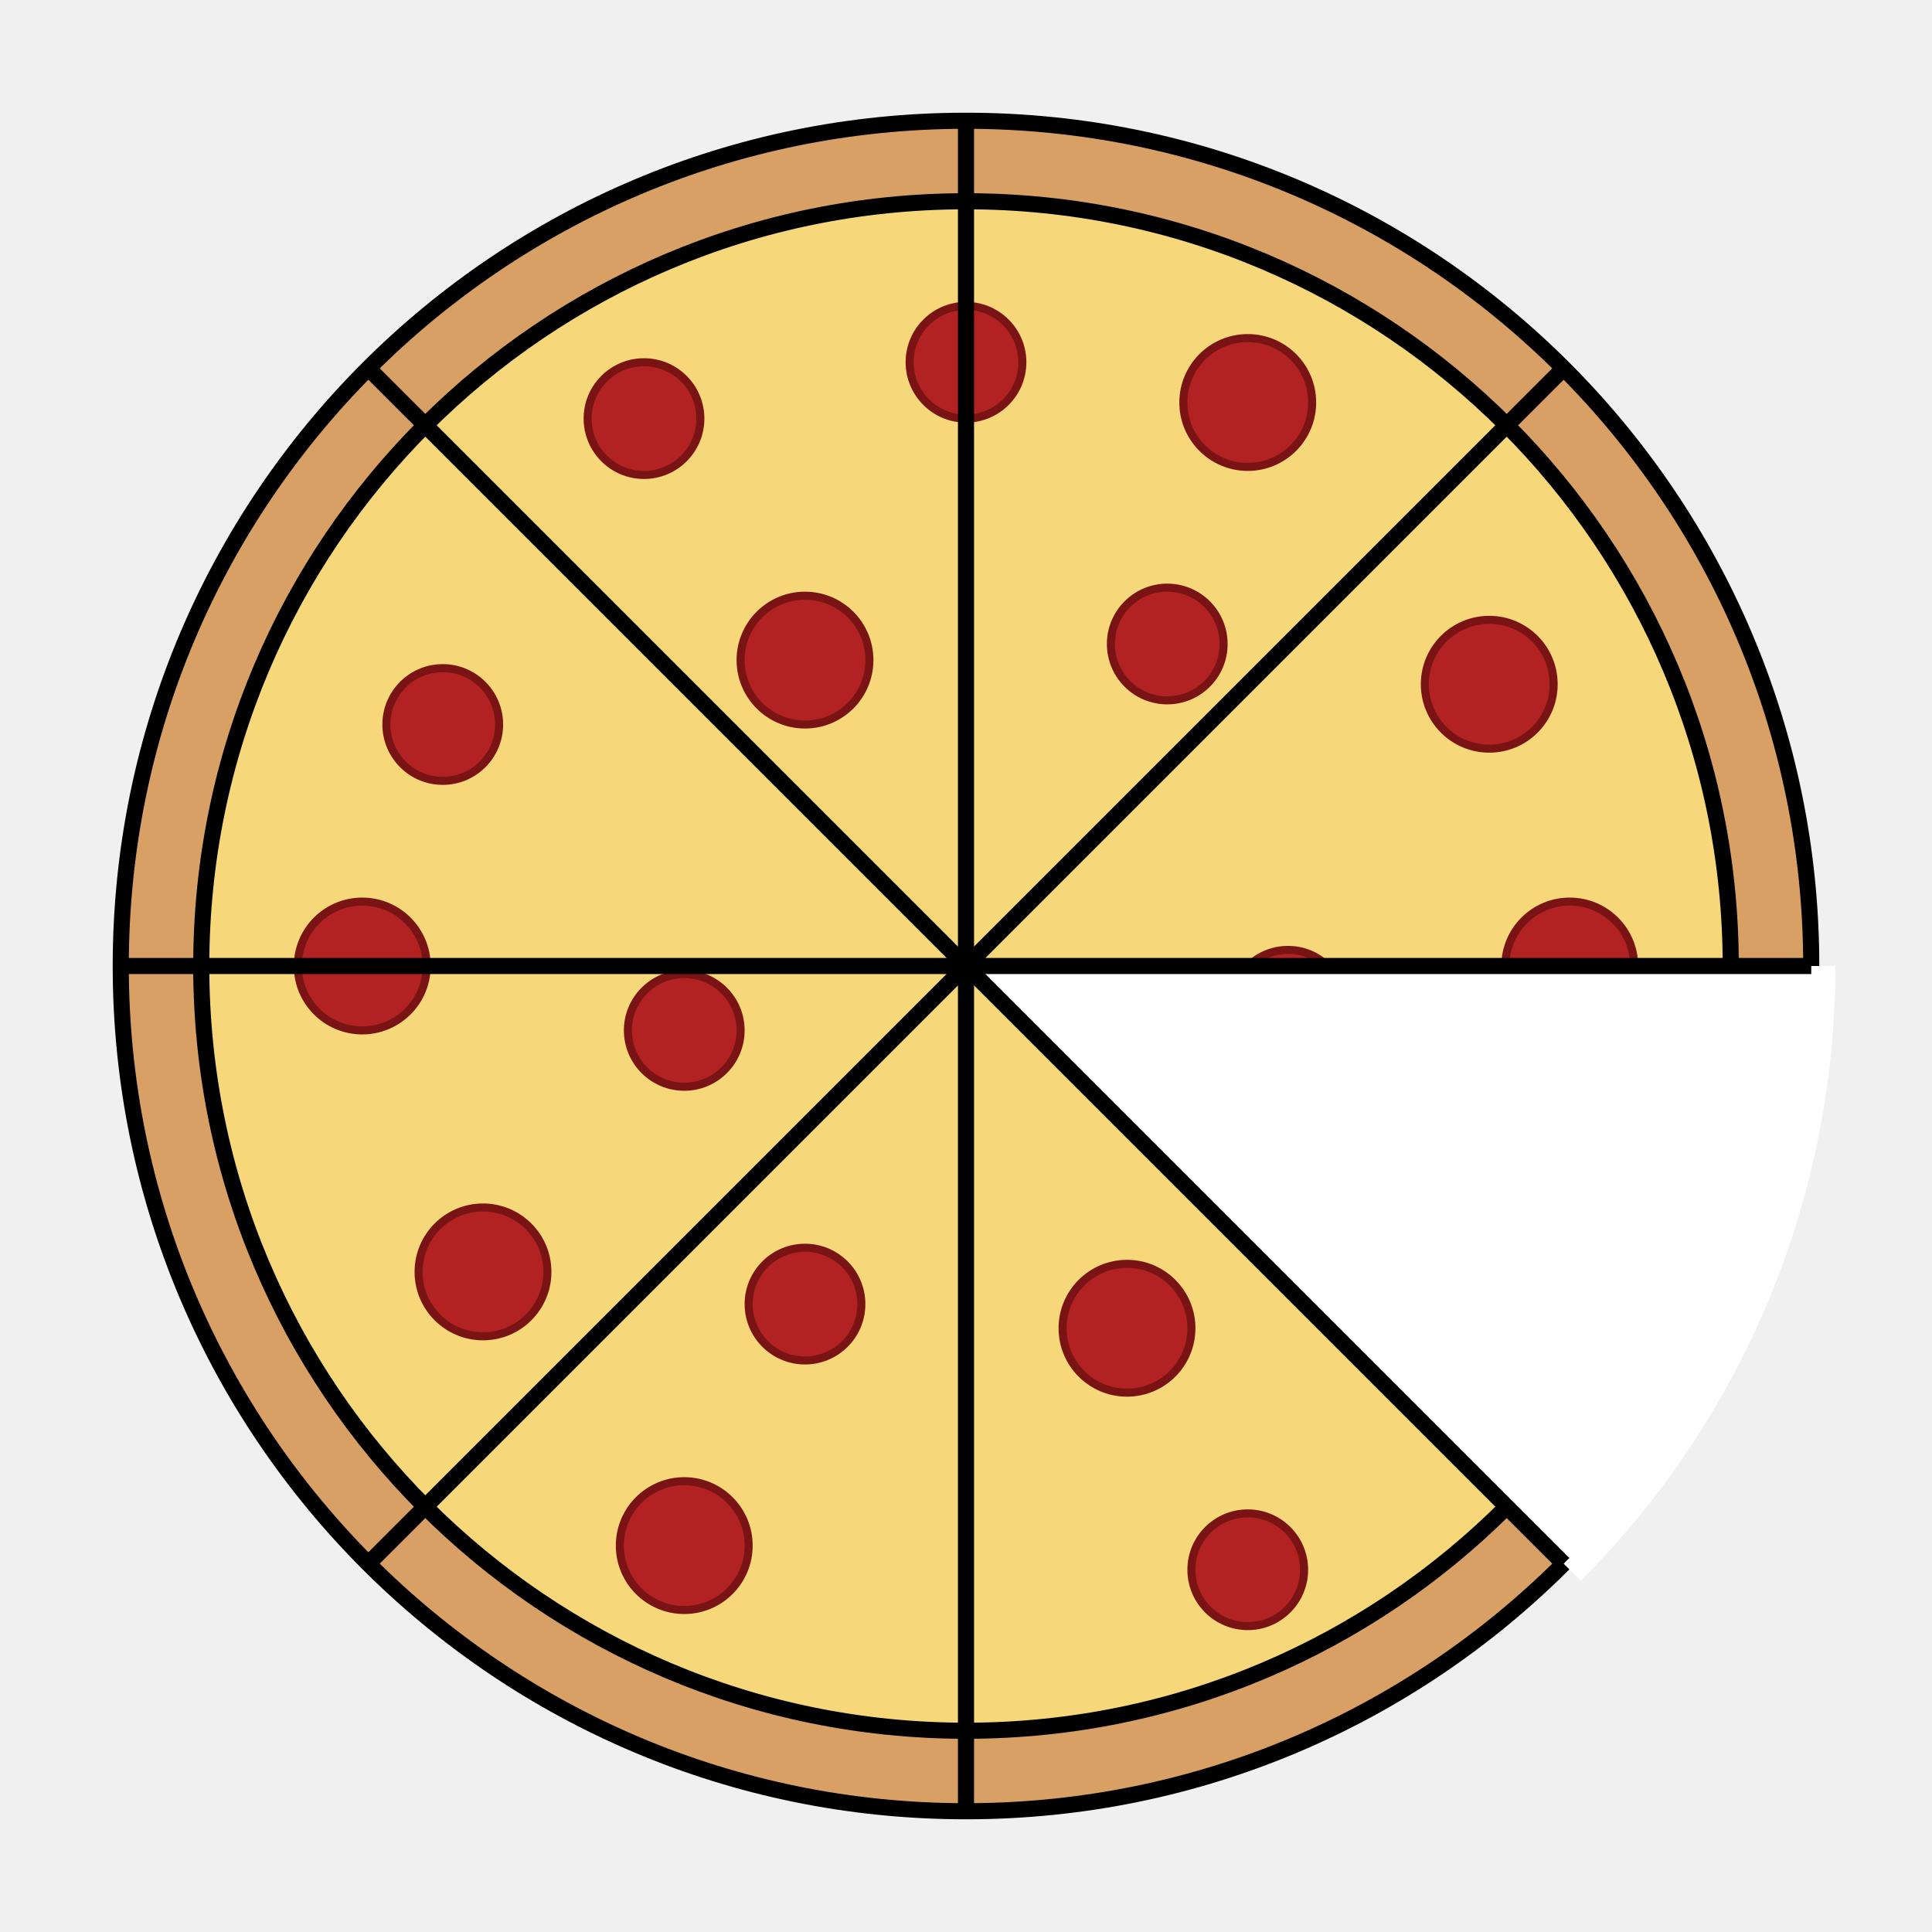
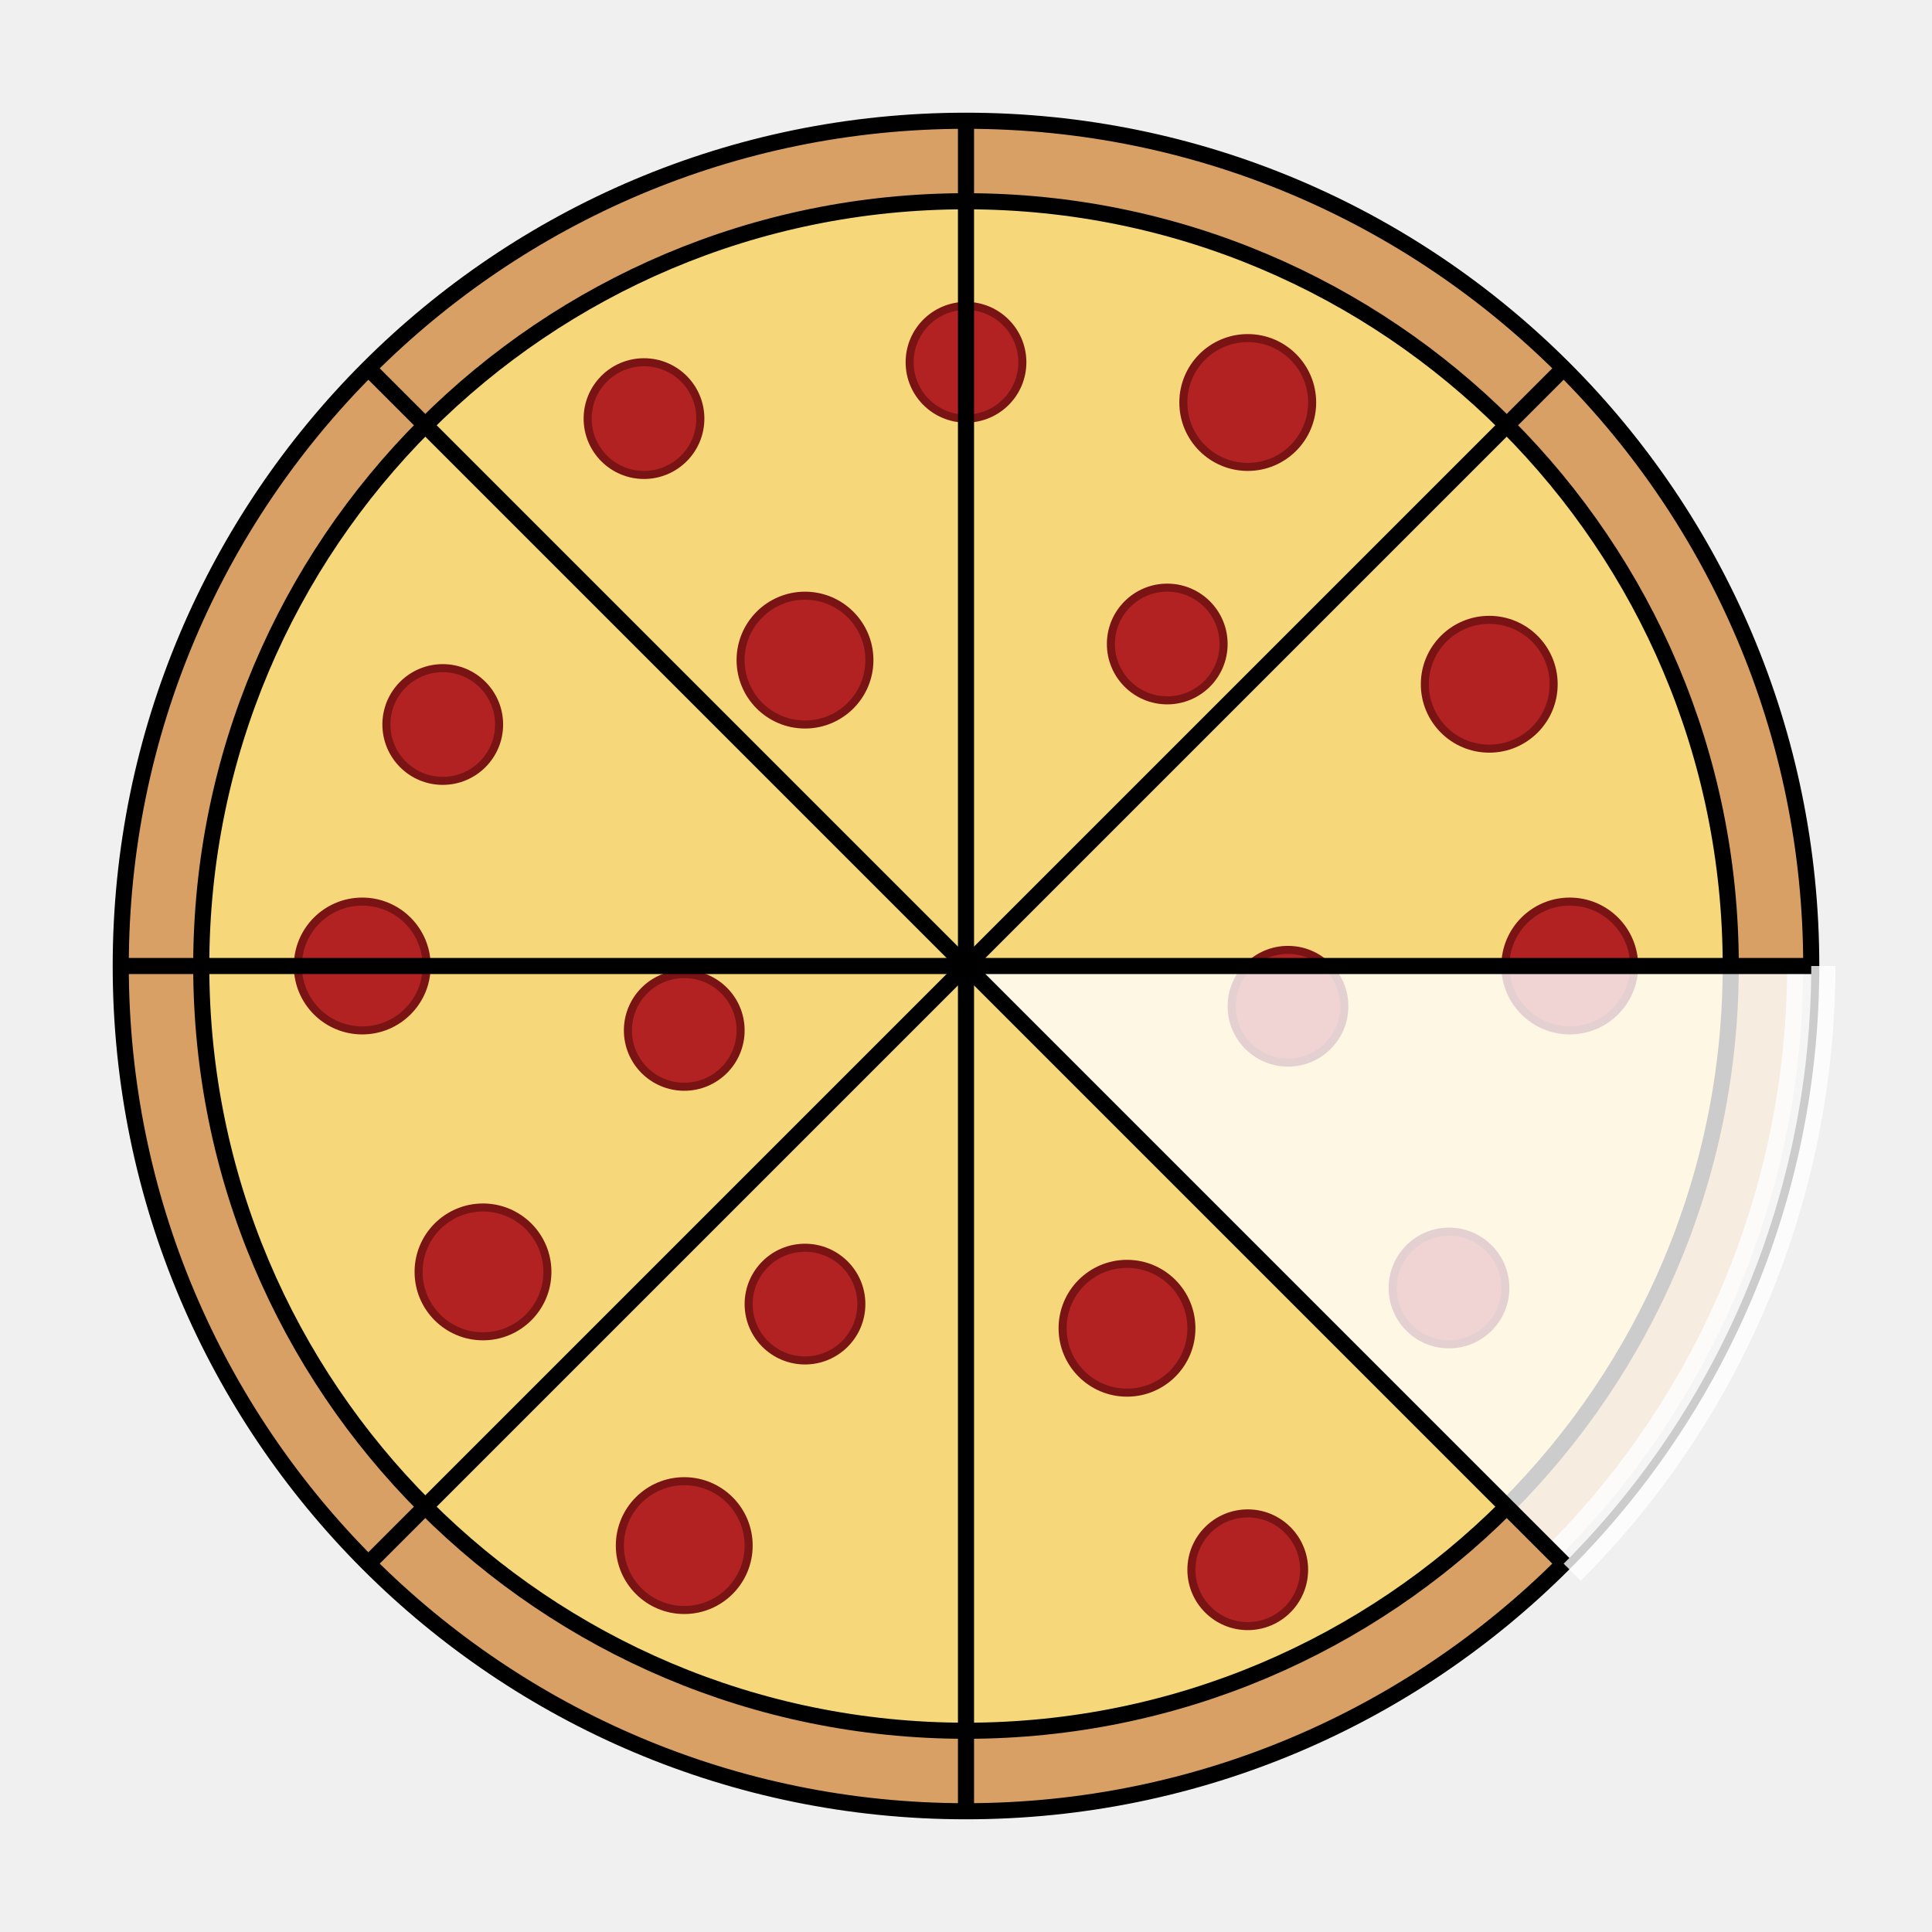
<svg xmlns="http://www.w3.org/2000/svg" width="260" height="260" viewBox="-120 -120 240 240" role="img" aria-label="Pepperoni pizza divided into 8 slices with 1 slice shaded">
-   <defs>
-     <mask id="pepMask">
-       <rect x="-120" y="-120" width="240" height="240" fill="white" />
-       <path d="M0,0 L95,0 A95,95 0 0,1 67.175,67.175 Z" fill="black" />
-     </mask>
-   </defs>
  <circle cx="0" cy="0" r="105" fill="#d9a066" stroke="#000" stroke-width="2" />
  <circle cx="0" cy="0" r="95" fill="#f6d87a" stroke="#000" stroke-width="2" />
-   <path d="M0,0 L105,0 A105,105 0 0,1 74.246,74.246 Z" fill="#ffffff" />
-   <path d="M105,0 A105,105 0 0,1 74.246,74.246" fill="none" stroke="#ffffff" stroke-width="6" />
-   <g mask="url(#pepMask)" fill="#b22222" stroke="#7a1414" stroke-width="1">
+   <g fill="#b22222" stroke="#7a1414" stroke-width="1">
    <circle cx="0" cy="-75" r="7" />
    <circle cx="35" cy="-70" r="8" />
    <circle cx="-40" cy="-68" r="7" />
    <circle cx="65" cy="-35" r="8" />
    <circle cx="25" cy="-40" r="7" />
    <circle cx="-20" cy="-38" r="8" />
    <circle cx="-65" cy="-30" r="7" />
    <circle cx="75" cy="0" r="8" />
    <circle cx="40" cy="5" r="7" />
    <circle cx="-35" cy="8" r="7" />
    <circle cx="-75" cy="0" r="8" />
    <circle cx="60" cy="40" r="7" />
    <circle cx="20" cy="45" r="8" />
    <circle cx="-20" cy="42" r="7" />
    <circle cx="-60" cy="38" r="8" />
    <circle cx="35" cy="75" r="7" />
    <circle cx="-35" cy="72" r="8" />
  </g>
+   <path d="M0,0 L105,0 A105,105 0 0,1 74.246,74.246 Z" fill="#ffffff" opacity="0.8" />
+   <path d="M105,0 A105,105 0 0,1 74.246,74.246" fill="none" stroke="#ffffff" stroke-width="6" opacity="0.8" />
  <g stroke="#000" stroke-width="2">
    <line x1="0" y1="0" x2="105" y2="0" />
    <line x1="0" y1="0" x2="74.246" y2="74.246" />
    <line x1="0" y1="0" x2="0" y2="105" />
    <line x1="0" y1="0" x2="-74.246" y2="74.246" />
    <line x1="0" y1="0" x2="-105" y2="0" />
    <line x1="0" y1="0" x2="-74.246" y2="-74.246" />
    <line x1="0" y1="0" x2="0" y2="-105" />
    <line x1="0" y1="0" x2="74.246" y2="-74.246" />
  </g>
</svg>
